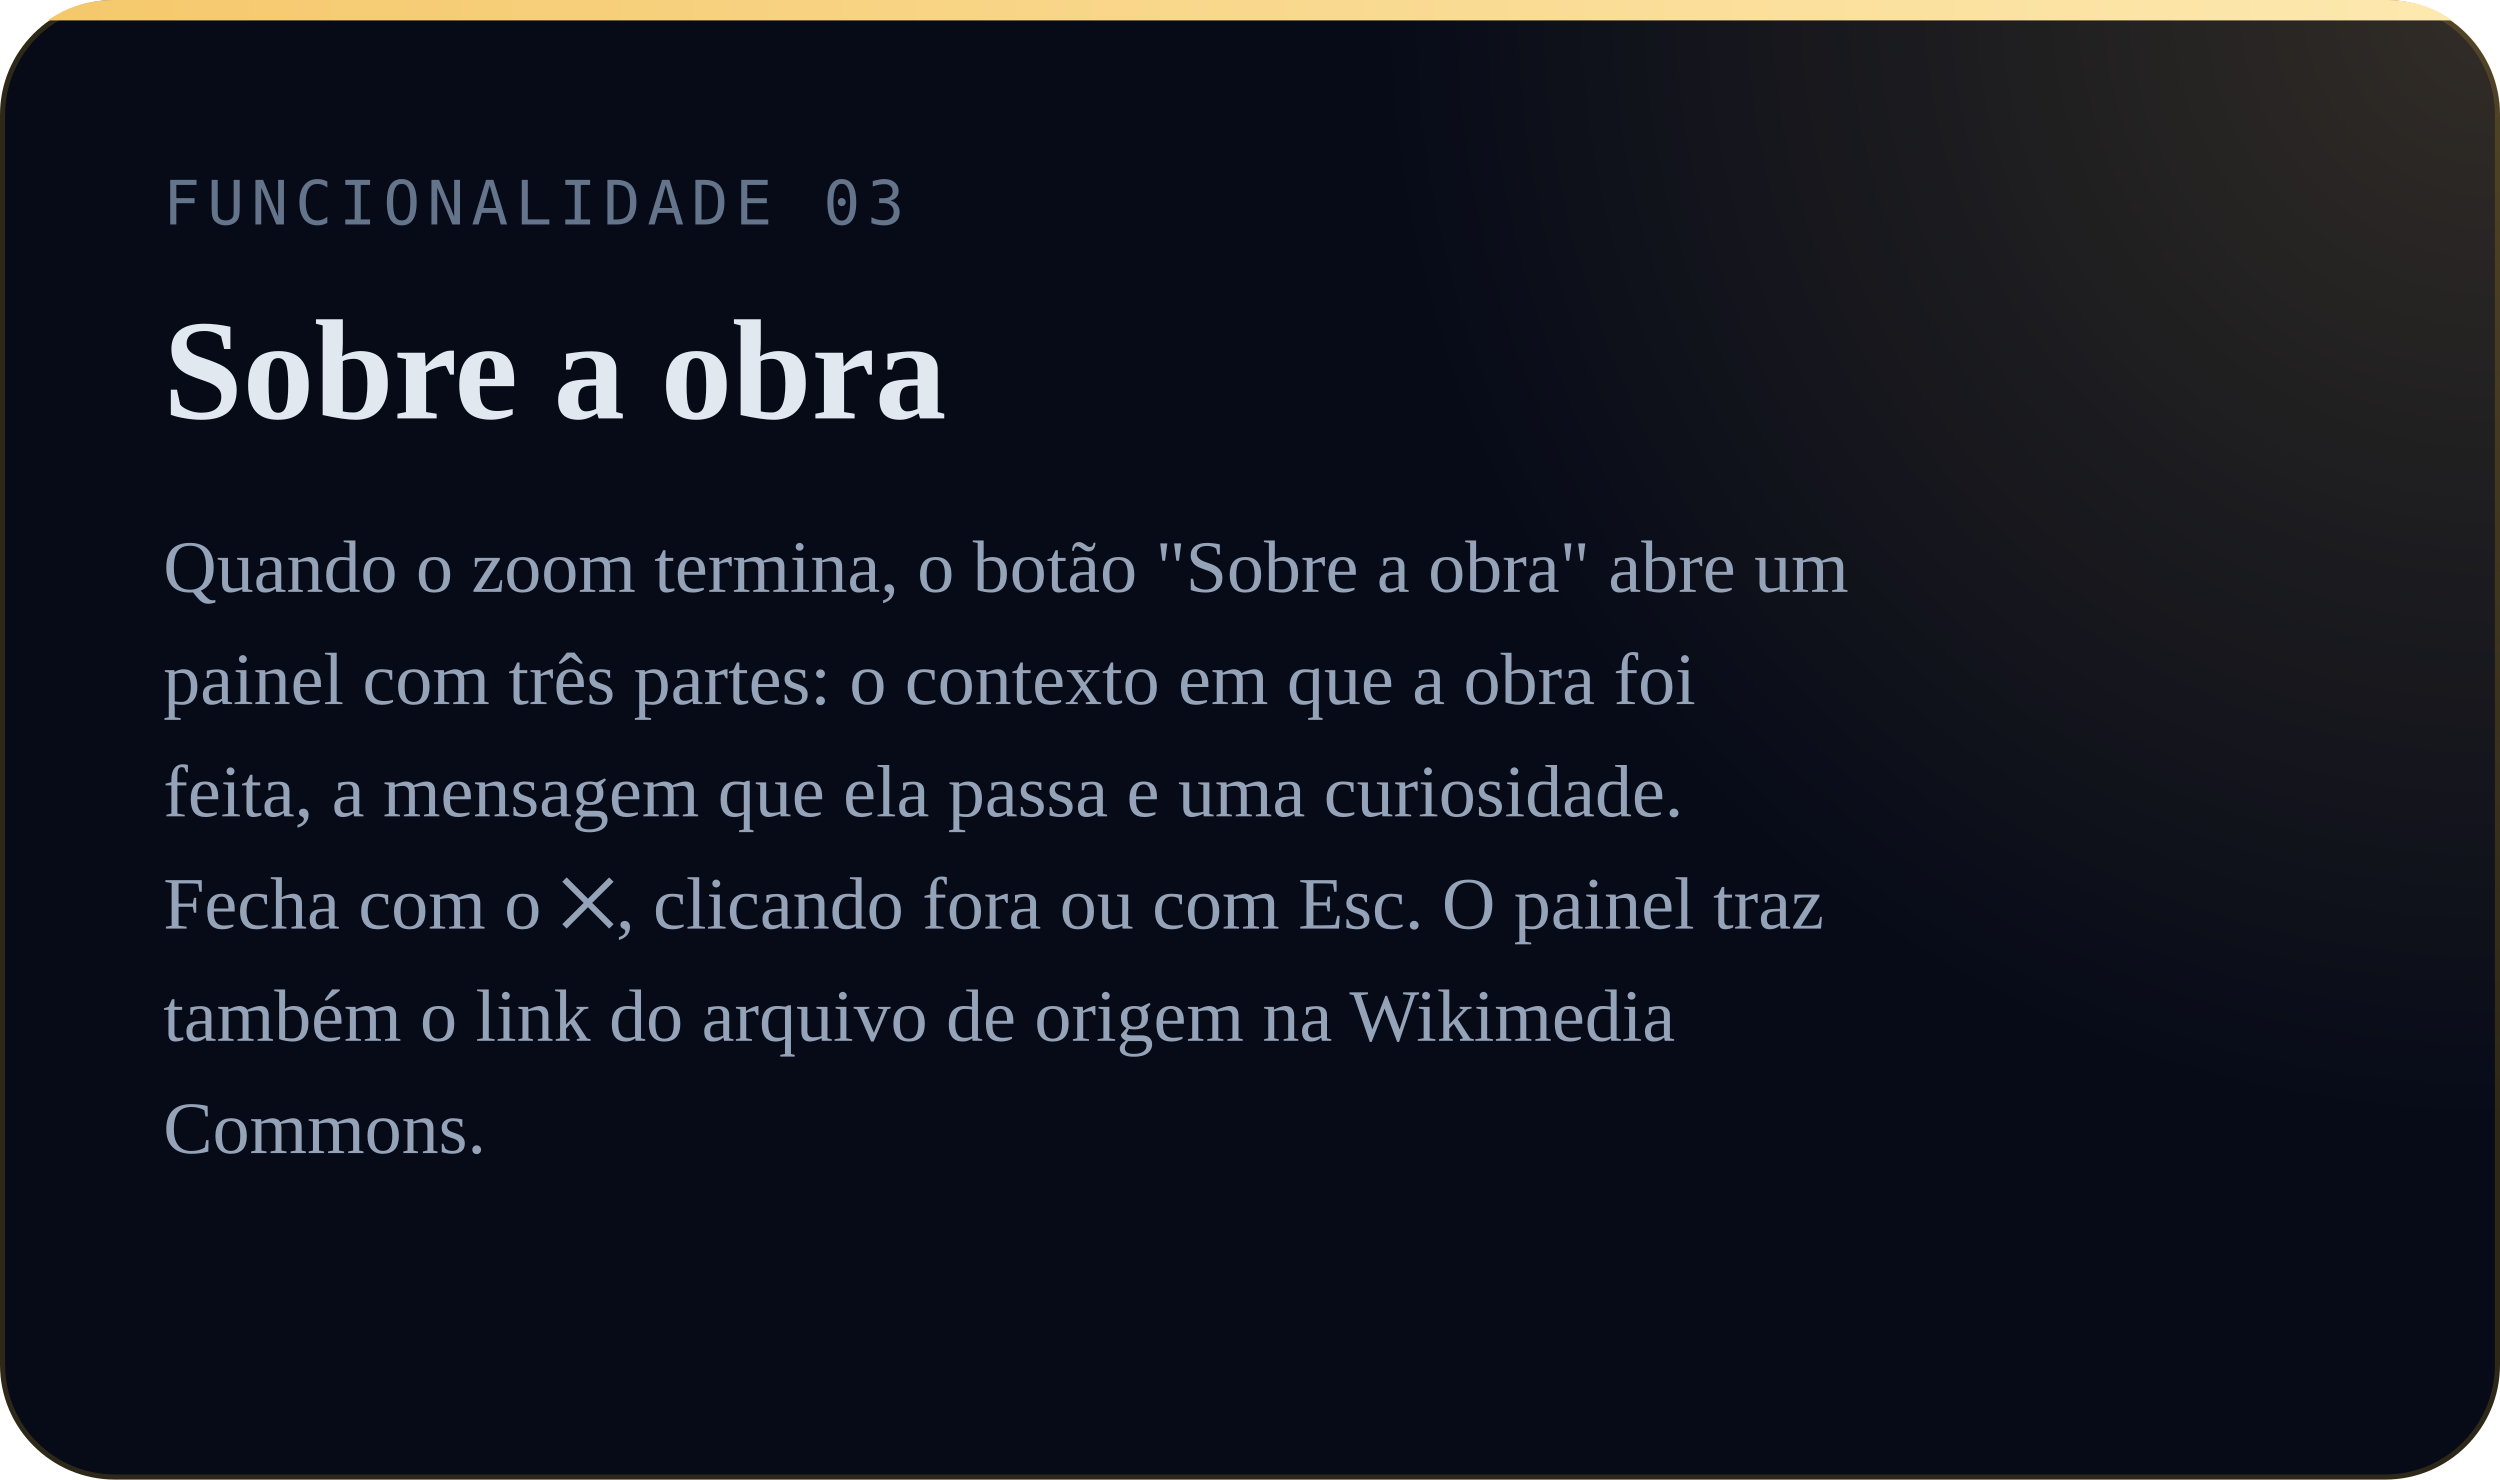
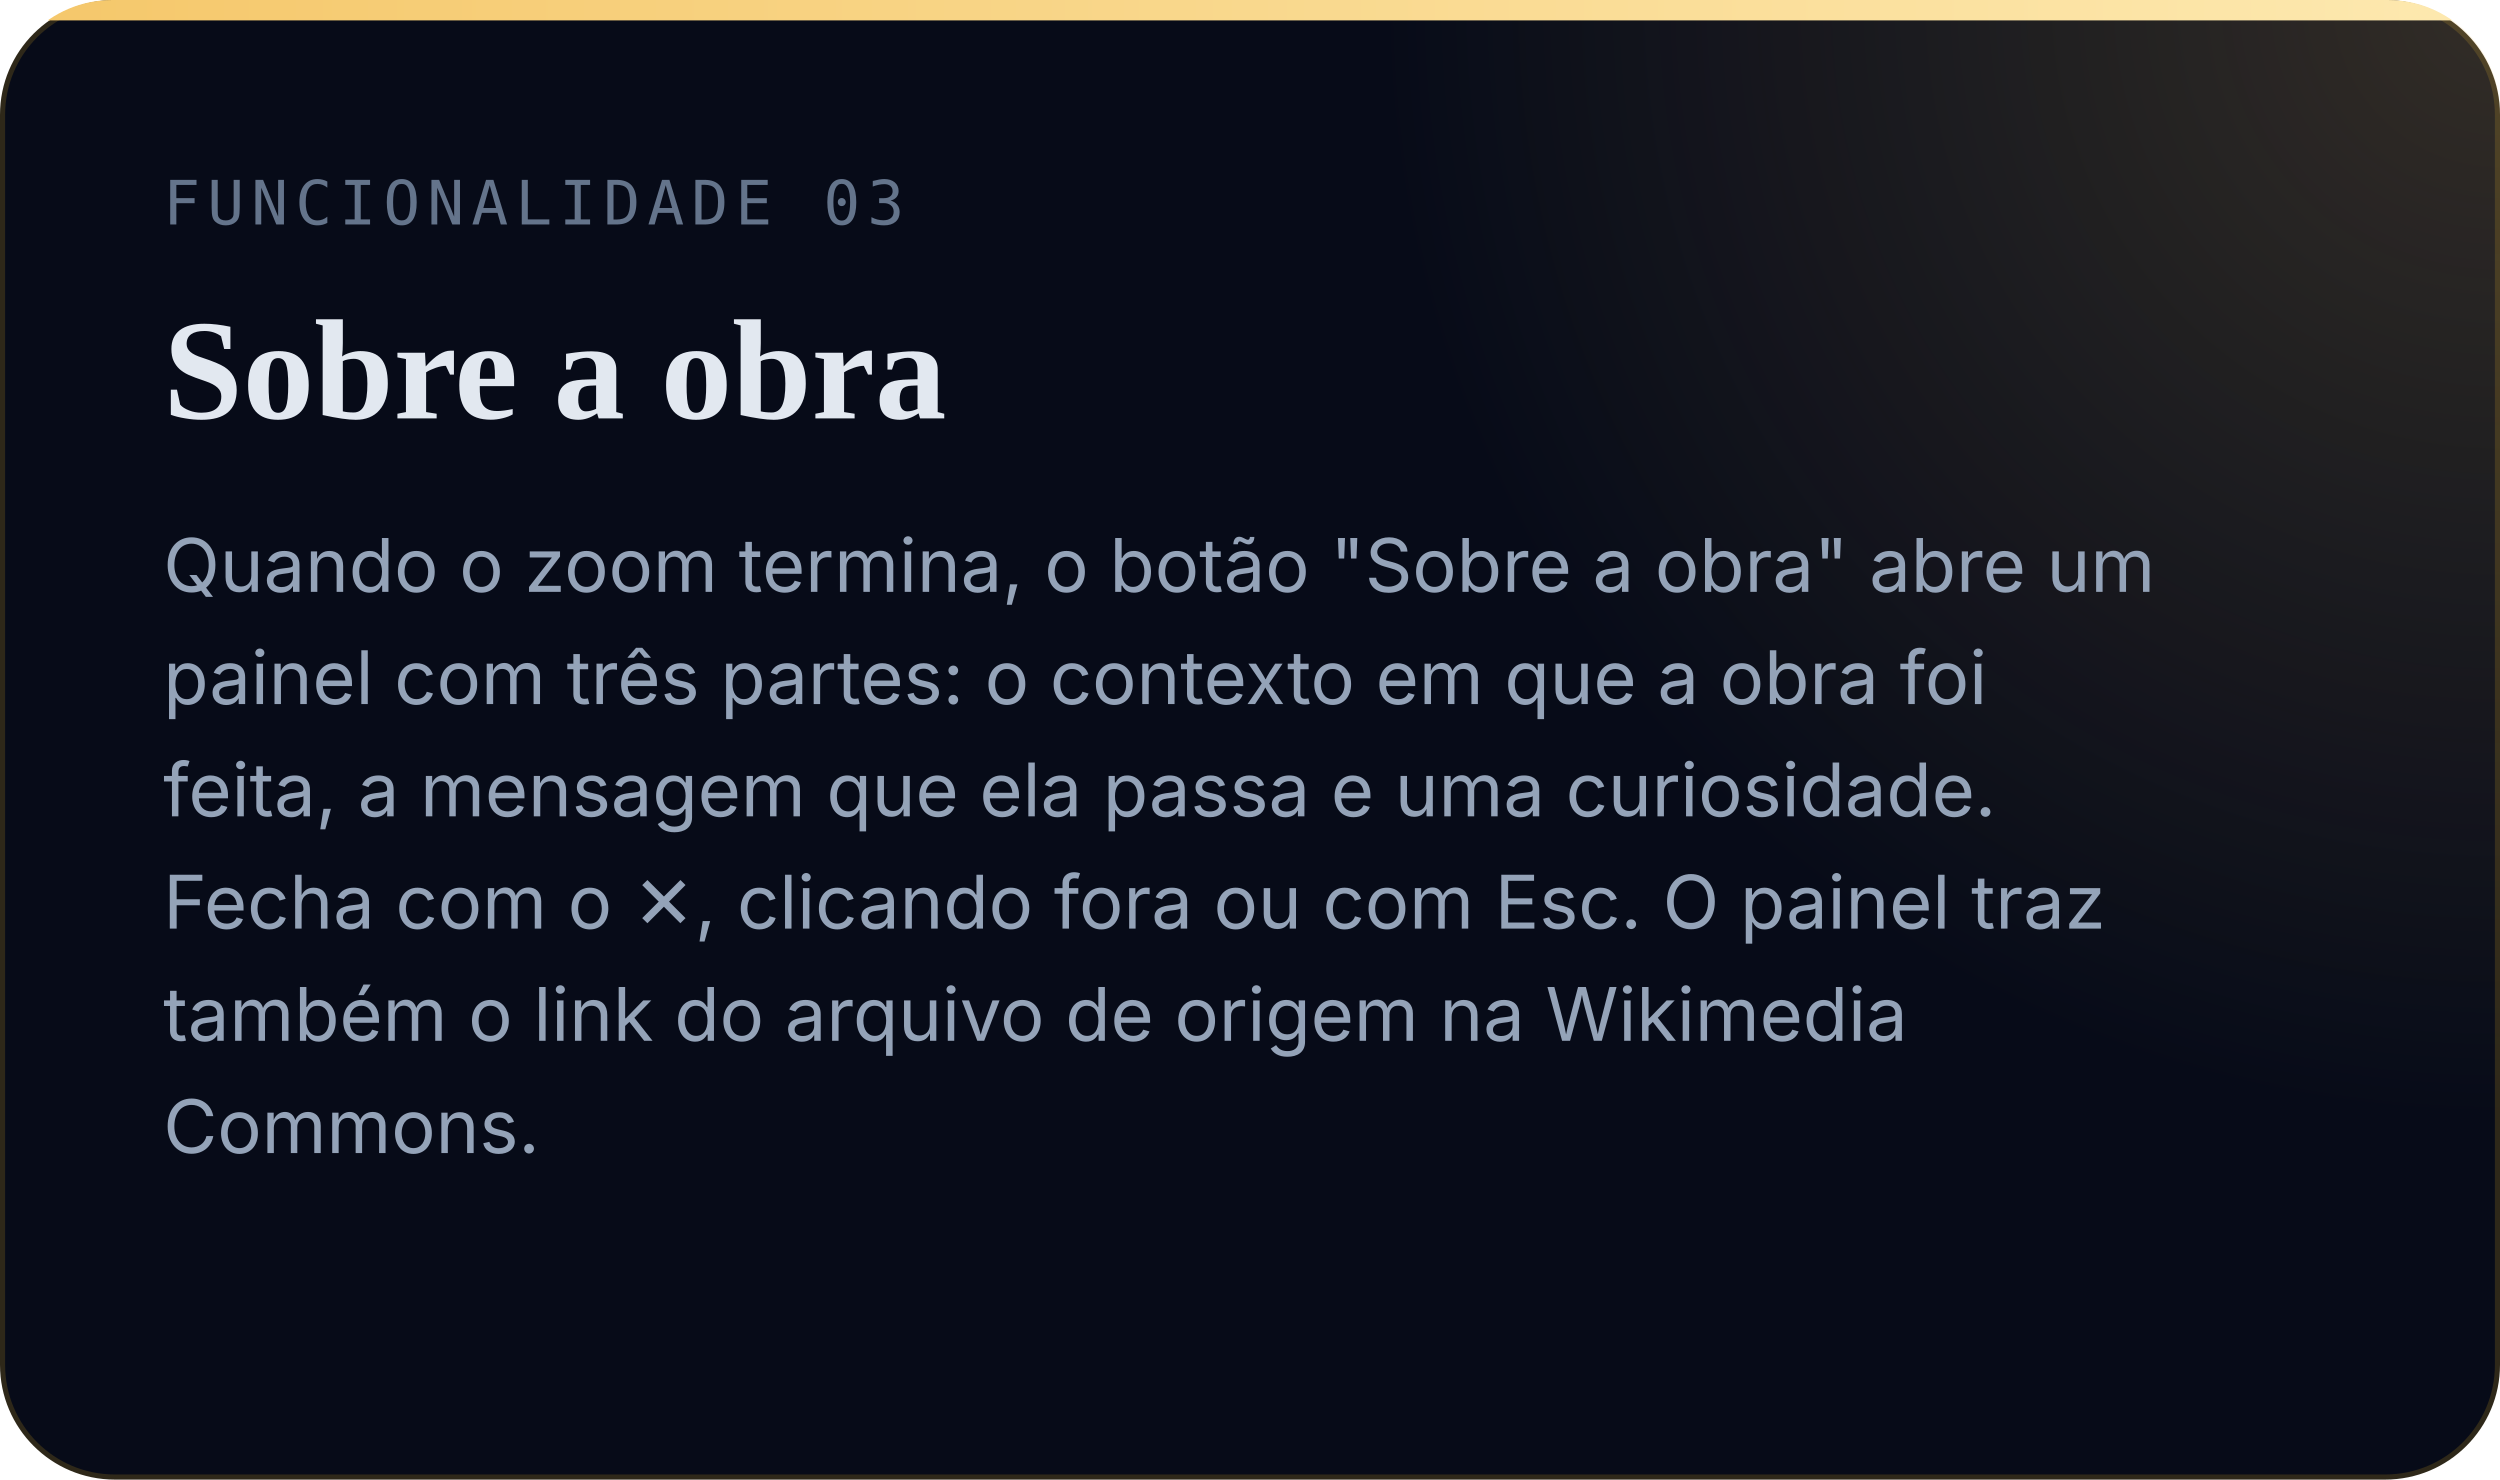
<svg xmlns="http://www.w3.org/2000/svg" width="490" height="290" viewBox="0 0 490 290" role="img" aria-label="Sobre a obra. Quando o zoom termina, o botão &quot;Sobre a obra&quot; abre um painel com três partes: o contexto em que a obra foi feita, a mensagem que ela passa e uma curiosidade. Fecha com o ✕, clicando fora ou com Esc. O painel traz também o link do arquivo de origem na Wikimedia Commons.">
  <defs>
    <linearGradient id="g" x1="0" y1="0" x2="1" y2="0">
      <stop offset="0" stop-color="#f5c76a" />
      <stop offset="1" stop-color="#fde9b0" />
    </linearGradient>
    <radialGradient id="fc" gradientUnits="userSpaceOnUse" cx="490" cy="0" r="220">
      <stop offset="0" stop-color="#f5c76a" stop-opacity="0.18" />
      <stop offset="1" stop-color="#f5c76a" stop-opacity="0" />
    </radialGradient>
    <clipPath id="fk">
      <rect width="490" height="290" rx="22" />
    </clipPath>
  </defs>
  <rect x="0.5" y="0.5" width="489" height="289" rx="22" fill="#070b18" stroke="#2e2819" />
  <g clip-path="url(#fk)">
    <rect width="490" height="290" fill="url(#fc)" />
    <rect width="490" height="4" fill="url(#g)" />
  </g>
  <text x="32" y="44" font-family="'JetBrains Mono',Menlo,Consolas,monospace" font-size="12" letter-spacing="1.4" fill="#64748b">FUNCIONALIDADE 03</text>
  <text x="32" y="82" font-family="'Fraunces',Georgia,'Times New Roman',serif" font-size="28" font-weight="700" fill="#e2e8f0">Sobre a obra</text>
-   <text x="32" y="116" font-family="'Fraunces',Georgia,'Times New Roman',serif" font-size="14.5" fill="#94a3b8">Quando o zoom termina, o botão "Sobre a obra" abre um</text>
-   <text x="32" y="138" font-family="'Fraunces',Georgia,'Times New Roman',serif" font-size="14.5" fill="#94a3b8">painel com três partes: o contexto em que a obra foi</text>
-   <text x="32" y="160" font-family="'Fraunces',Georgia,'Times New Roman',serif" font-size="14.5" fill="#94a3b8">feita, a mensagem que ela passa e uma curiosidade.</text>
-   <text x="32" y="182" font-family="'Fraunces',Georgia,'Times New Roman',serif" font-size="14.5" fill="#94a3b8">Fecha com o ✕, clicando fora ou com Esc. O painel traz</text>
-   <text x="32" y="204" font-family="'Fraunces',Georgia,'Times New Roman',serif" font-size="14.5" fill="#94a3b8">também o link do arquivo de origem na Wikimedia</text>
-   <text x="32" y="226" font-family="'Fraunces',Georgia,'Times New Roman',serif" font-size="14.5" fill="#94a3b8">Commons.</text>
+   <text x="32" y="116" font-family="Inter,'Segoe UI',-apple-system,Helvetica,Arial,sans-serif" font-size="14.5" fill="#94a3b8">Quando o zoom termina, o botão "Sobre a obra" abre um</text>
+   <text x="32" y="138" font-family="Inter,'Segoe UI',-apple-system,Helvetica,Arial,sans-serif" font-size="14.5" fill="#94a3b8">painel com três partes: o contexto em que a obra foi</text>
+   <text x="32" y="160" font-family="Inter,'Segoe UI',-apple-system,Helvetica,Arial,sans-serif" font-size="14.5" fill="#94a3b8">feita, a mensagem que ela passa e uma curiosidade.</text>
+   <text x="32" y="182" font-family="Inter,'Segoe UI',-apple-system,Helvetica,Arial,sans-serif" font-size="14.5" fill="#94a3b8">Fecha com o ✕, clicando fora ou com Esc. O painel traz</text>
+   <text x="32" y="204" font-family="Inter,'Segoe UI',-apple-system,Helvetica,Arial,sans-serif" font-size="14.5" fill="#94a3b8">também o link do arquivo de origem na Wikimedia</text>
+   <text x="32" y="226" font-family="Inter,'Segoe UI',-apple-system,Helvetica,Arial,sans-serif" font-size="14.5" fill="#94a3b8">Commons.</text>
</svg>
